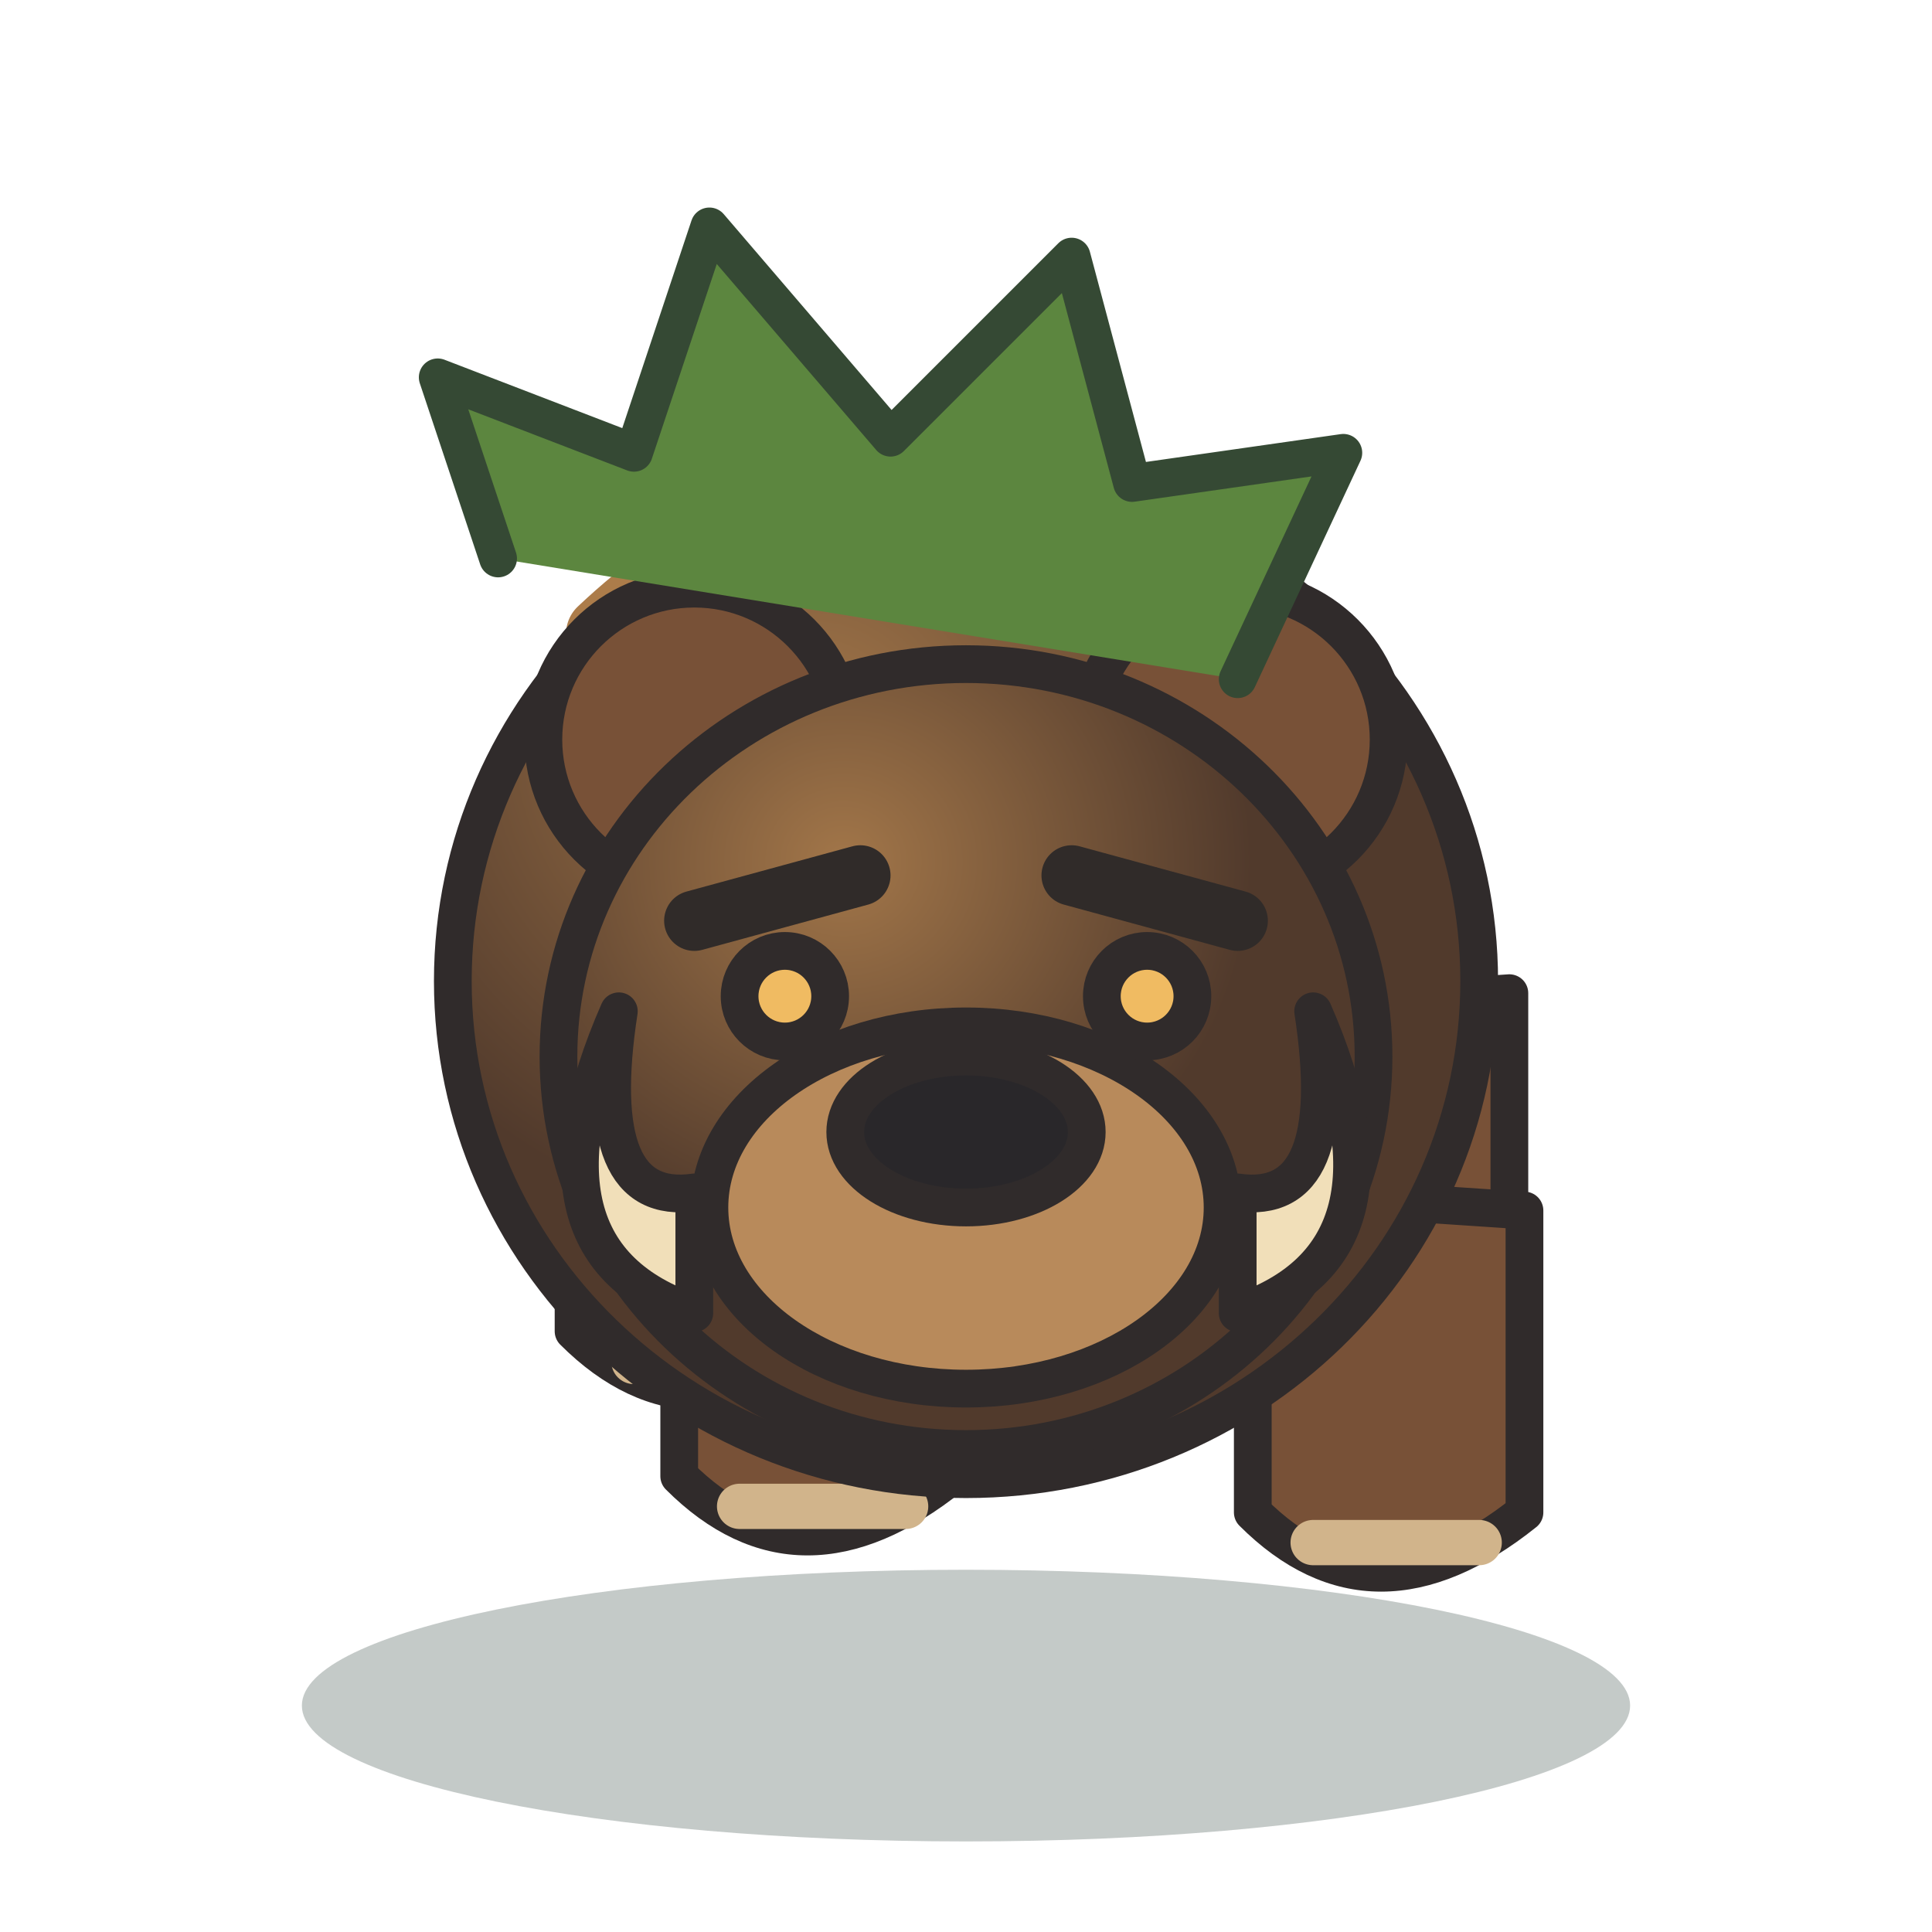
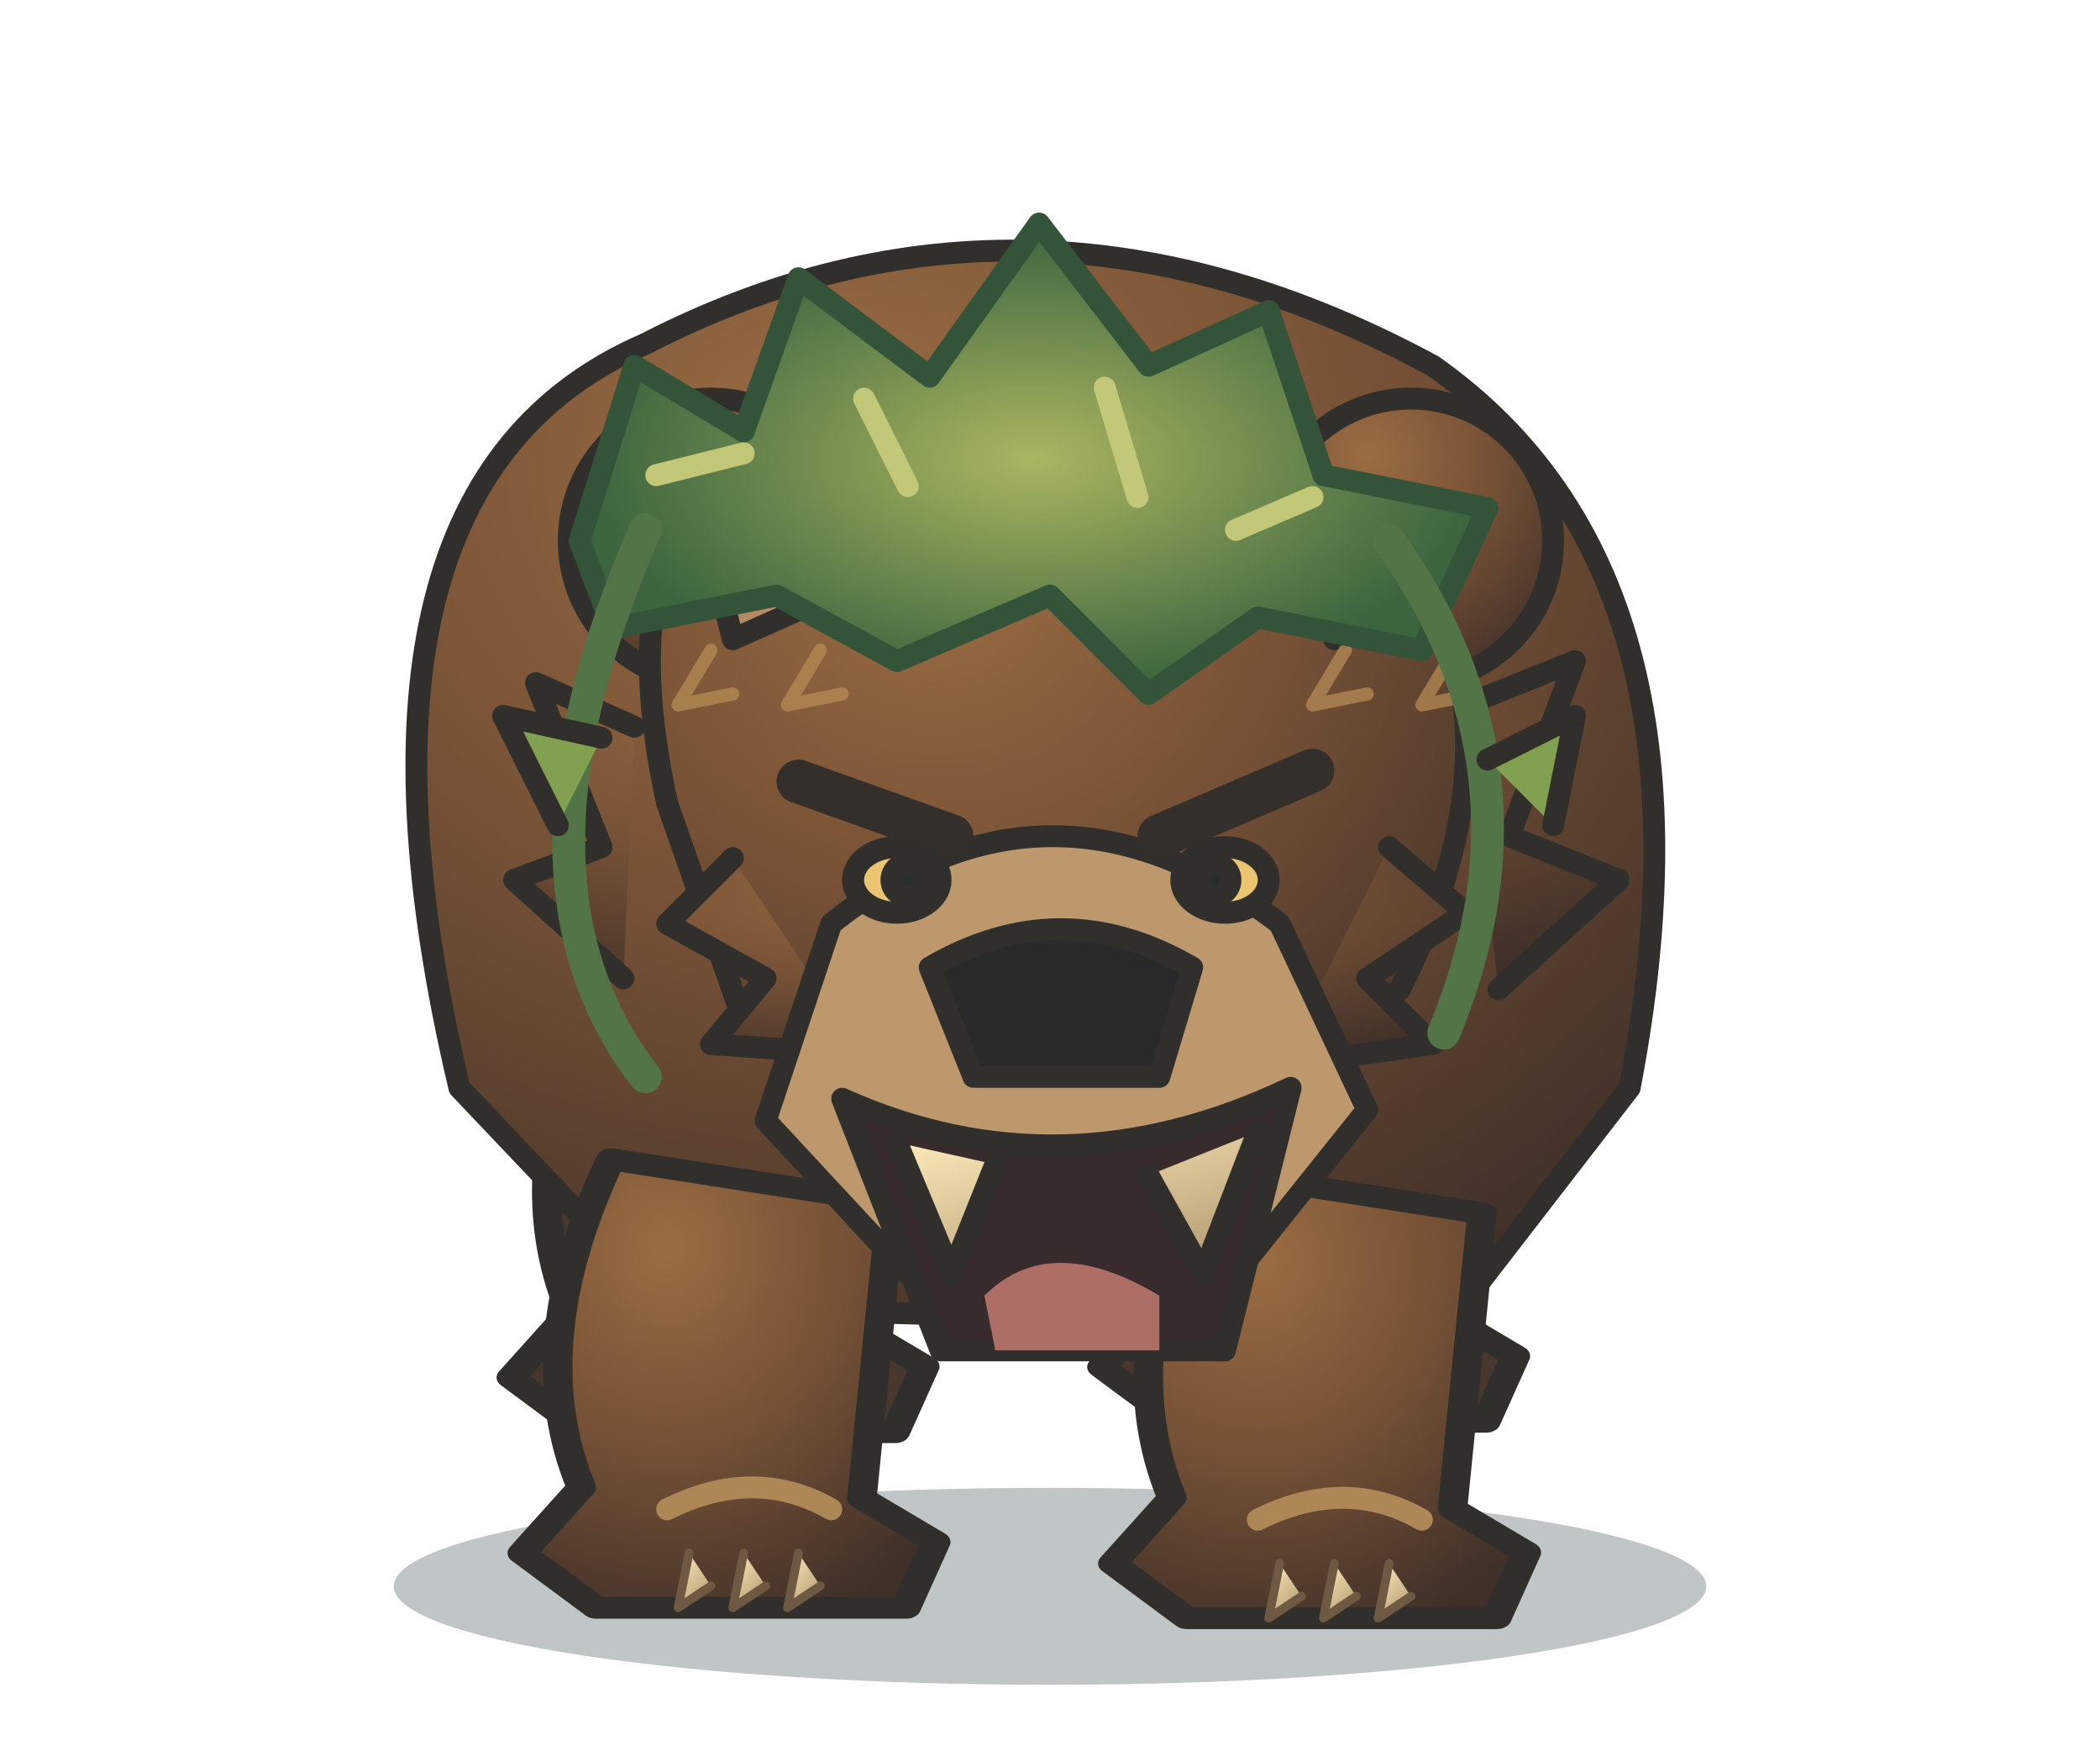
- <svg xmlns="http://www.w3.org/2000/svg" width="128" height="128" viewBox="0 0 128 128">
+ <svg xmlns="http://www.w3.org/2000/svg" width="192" height="160" viewBox="0 0 192 160">
  <defs>
-     <radialGradient id="body" cx=".35" cy=".25">
-       <stop stop-color="#a27649" />
-       <stop offset="1" stop-color="#513a2c" />
+     <radialGradient id="fur" cx=".35" cy=".2" r=".9">
+       <stop stop-color="#9b6d43" />
+       <stop offset=".5" stop-color="#755035" />
+       <stop offset="1" stop-color="#3f3029" />
+     </radialGradient>
+     <radialGradient id="carapace" cx=".3" cy=".2">
+       <stop stop-color="#66798b" />
+       <stop offset=".45" stop-color="#343d58" />
+       <stop offset="1" stop-color="#1c2538" />
+     </radialGradient>
+     <linearGradient id="ivory" x2=".6" y2="1">
+       <stop stop-color="#ffedbd" />
+       <stop offset="1" stop-color="#b9a076" />
+     </linearGradient>
+     <radialGradient id="moss">
+       <stop stop-color="#a9b660" />
+       <stop offset="1" stop-color="#3c643f" />
    </radialGradient>
  </defs>
-   <ellipse cx="64" cy="113" rx="44" ry="9" fill="#152a24" opacity=".25" />
-   <g transform="" stroke="#302b2b" stroke-width="2.5" stroke-linejoin="round" stroke-linecap="round">
-     <path d="M38 67v21.2q8 8 18 0v-20z" fill="#785137" />
-     <path d="M42 90.2h11" stroke="#d1b48b" stroke-width="3" />
-     <path d="M82 67v18.8q8 8 18 0v-20z" fill="#785137" />
-     <path d="M86 87.8h11" stroke="#d1b48b" stroke-width="3" />
-     <path d="M45 79v18.8q8 8 18 0v-20z" fill="#785137" />
-     <path d="M49 99.8h11" stroke="#d1b48b" stroke-width="3" />
-     <path d="M83 79v21.2q8 8 18 0v-20z" fill="#785137" />
-     <path d="M87 102.2h11" stroke="#d1b48b" stroke-width="3" />
-     <ellipse cx="64" cy="65" rx="34" ry="33" fill="url(#body)" />
-     <path d="M40 42q18-17 43-4" fill="none" stroke="#ac7c4a" stroke-width="5" />
-     <circle cx="46" cy="49" r="10" fill="#785137" />
-     <circle cx="82" cy="49" r="10" fill="#785137" />
-     <ellipse cx="64" cy="70" rx="27" ry="26" fill="url(#body)" />
-     <ellipse cx="64" cy="80" rx="17" ry="12" fill="#b88a5b" />
-     <ellipse cx="64" cy="75" rx="8" ry="5" fill="#29272a" />
-     <path d="M46 87q-12 -4 -5 -20q-2 13 5 12z" fill="#f1dfb9" />
-     <circle cx="52" cy="66" r="3" fill="#f0bb62" />
-     <path d="M57 58l-11 3" stroke="#302b29" stroke-width="4" />
-     <path d="M82 87q12 -4 5 -20q2 13 -5 12z" fill="#f1dfb9" />
-     <circle cx="76" cy="66" r="3" fill="#f0bb62" />
-     <path d="M71 58l11 3" stroke="#302b29" stroke-width="4" />
-     <path d="M33 37l-4-12 13 5 5-15 12 14 12-12 4 15 14-2-7 15" fill="#5c863f" stroke="#354934" />
+   <ellipse cx="96" cy="145" rx="60" ry="9" fill="#142c27" opacity=".27" />
+   <g transform="translate(0 0.4330127)" stroke="#302f2b" stroke-width="2" stroke-linejoin="round" stroke-linecap="round">
+     <g transform="">
+       <g transform="translate(67 111.4763)">
+         <path d="M-9-22q-6 17-2 30l-4 6 5 5h21l2-6-5-4 2-27z" fill="#47372d" transform="scale(1.35 1)" />
+         <path d="M-7 10q8-4 15 0" fill="none" stroke="#ad8756" stroke-width="2" />
+         <path d="M-5 14l-1 5 3-2" fill="url(#ivory)" stroke="#6e5a42" stroke-width=".8" />
+         <path d="M0 14l-1 5 3-2" fill="url(#ivory)" stroke="#6e5a42" stroke-width=".8" />
+         <path d="M5 14l-1 5 3-2" fill="url(#ivory)" stroke="#6e5a42" stroke-width=".8" />
+       </g>
+       <g transform="translate(121 110.5237)">
+         <path d="M-9-22q-6 17-2 30l-4 6 5 5h21l2-6-5-4 2-27z" fill="#47372d" transform="scale(1.35 1)" />
+         <path d="M-7 10q8-4 15 0" fill="none" stroke="#ad8756" stroke-width="2" />
+         <path d="M-5 14l-1 5 3-2" fill="url(#ivory)" stroke="#6e5a42" stroke-width=".8" />
+         <path d="M0 14l-1 5 3-2" fill="url(#ivory)" stroke="#6e5a42" stroke-width=".8" />
+         <path d="M5 14l-1 5 3-2" fill="url(#ivory)" stroke="#6e5a42" stroke-width=".8" />
+       </g>
+       <path d="M42 99Q29 44 59 31 94 13 131 33 158 52 149 99l-17 22-71-2z" fill="url(#fur)" />
+       <path d="M58 66l-9-4 6 15-8 3 10 9M134 64l10-4-6 16 10 4-11 10" fill="url(#fur)" />
+       <path d="M64 53q28-24 63 0" fill="none" stroke="#b08752" stroke-width="4" />
+       <g transform="translate(68 127.5237)">
+         <path d="M-9-22q-6 17-2 30l-4 6 5 5h21l2-6-5-4 2-27z" fill="url(#fur)" transform="scale(1.35 1)" />
+         <path d="M-7 10q8-4 15 0" fill="none" stroke="#ad8756" stroke-width="2" />
+         <path d="M-5 14l-1 5 3-2" fill="url(#ivory)" stroke="#6e5a42" stroke-width=".8" />
+         <path d="M0 14l-1 5 3-2" fill="url(#ivory)" stroke="#6e5a42" stroke-width=".8" />
+         <path d="M5 14l-1 5 3-2" fill="url(#ivory)" stroke="#6e5a42" stroke-width=".8" />
+       </g>
+       <g transform="translate(122 128.4763)">
+         <path d="M-9-22q-6 17-2 30l-4 6 5 5h21l2-6-5-4 2-27z" fill="url(#fur)" transform="scale(1.35 1)" />
+         <path d="M-7 10q8-4 15 0" fill="none" stroke="#ad8756" stroke-width="2" />
+         <path d="M-5 14l-1 5 3-2" fill="url(#ivory)" stroke="#6e5a42" stroke-width=".8" />
+         <path d="M0 14l-1 5 3-2" fill="url(#ivory)" stroke="#6e5a42" stroke-width=".8" />
+         <path d="M5 14l-1 5 3-2" fill="url(#ivory)" stroke="#6e5a42" stroke-width=".8" />
+       </g>
+       <g transform="translate(0 0)">
+         <circle cx="65" cy="49" r="13" fill="url(#fur)" />
+         <circle cx="129" cy="49" r="13" fill="url(#fur)" />
+         <path d="M61 73Q54 41 78 40q25-8 48 7 15 17 2 43l-31 18-29-15z" fill="url(#fur)" />
+         <path d="M64 46l3 12 9-4M123 48l-1 10 7-5" fill="#b38a65" />
+         <path d="M67 78l-6 6 9 5-5 6 14 1M127 77l7 6-9 6 6 6-14 2" fill="url(#fur)" />
+         <path d="M76 84q20-16 41 0l8 17-12 15H83l-13-14z" fill="#bd986d" />
+         <path d="M77 100q20 9 41-1l-6 24H86z" fill="#372b2b" />
+         <path d="M82 104l5 12 4-10M105 107l5 9 5-13" fill="url(#ivory)" />
+         <path d="M90 118q6-6 16 0v5H91z" fill="#ad6f65" stroke="none" />
+         <path d="M85 88q12-7 24 0l-3 10H89z" fill="#282b29" />
+         <path d="M73 71l14 5M106 76l14-6" stroke="#342f2b" stroke-width="4" />
+         <ellipse cx="82" cy="80" rx="4" ry="3" fill="#ecc571" />
+         <ellipse cx="112" cy="80" rx="4" ry="3" fill="#ecc571" />
+         <circle cx="83" cy="80" r="1.5" fill="#292f28" />
+         <circle cx="111" cy="80" r="1.5" fill="#292f28" />
+       </g>
+       <path d="M58 46l-3 5 5-1" fill="none" stroke="#b58b54" stroke-width="1.2" opacity=".75" />
+       <path d="M75 59l-3 5 5-1" fill="none" stroke="#b58b54" stroke-width="1.2" opacity=".75" />
+       <path d="M126 46l-3 5 5-1" fill="none" stroke="#b58b54" stroke-width="1.2" opacity=".75" />
+       <path d="M65 59l-3 5 5-1" fill="none" stroke="#b58b54" stroke-width="1.2" opacity=".75" />
+       <path d="M116 46l-3 5 5-1" fill="none" stroke="#b58b54" stroke-width="1.2" opacity=".75" />
+       <path d="M133 59l-3 5 5-1" fill="none" stroke="#b58b54" stroke-width="1.2" opacity=".75" />
+       <path d="M106 46l-3 5 5-1" fill="none" stroke="#b58b54" stroke-width="1.2" opacity=".75" />
+       <path d="M123 59l-3 5 5-1" fill="none" stroke="#b58b54" stroke-width="1.2" opacity=".75" />
+       <path d="M96 46l-3 5 5-1" fill="none" stroke="#b58b54" stroke-width="1.2" opacity=".75" />
+       <path d="M53 49l5-16 10 6 5-14 12 9 10-14 10 13 11-5 5 15 15 3-6 13-15-3-10 7-9-9-14 6-11-6-15 3z" fill="url(#moss)" stroke="#34543a" />
+       <path d="M60 43l8-2M79 36l4 8M101 35l3 10M120 45l-7 3" stroke="#c3c778" stroke-width="2" />
+       <path d="M59 48q-14 32 0 50M127 49q15 21 5 45" fill="none" stroke="#537446" stroke-width="3" />
+       <path d="M55 67l-9-2 5 10M136 69l8-4-2 10" fill="#82a150" />
+     </g>
  </g>
</svg>
